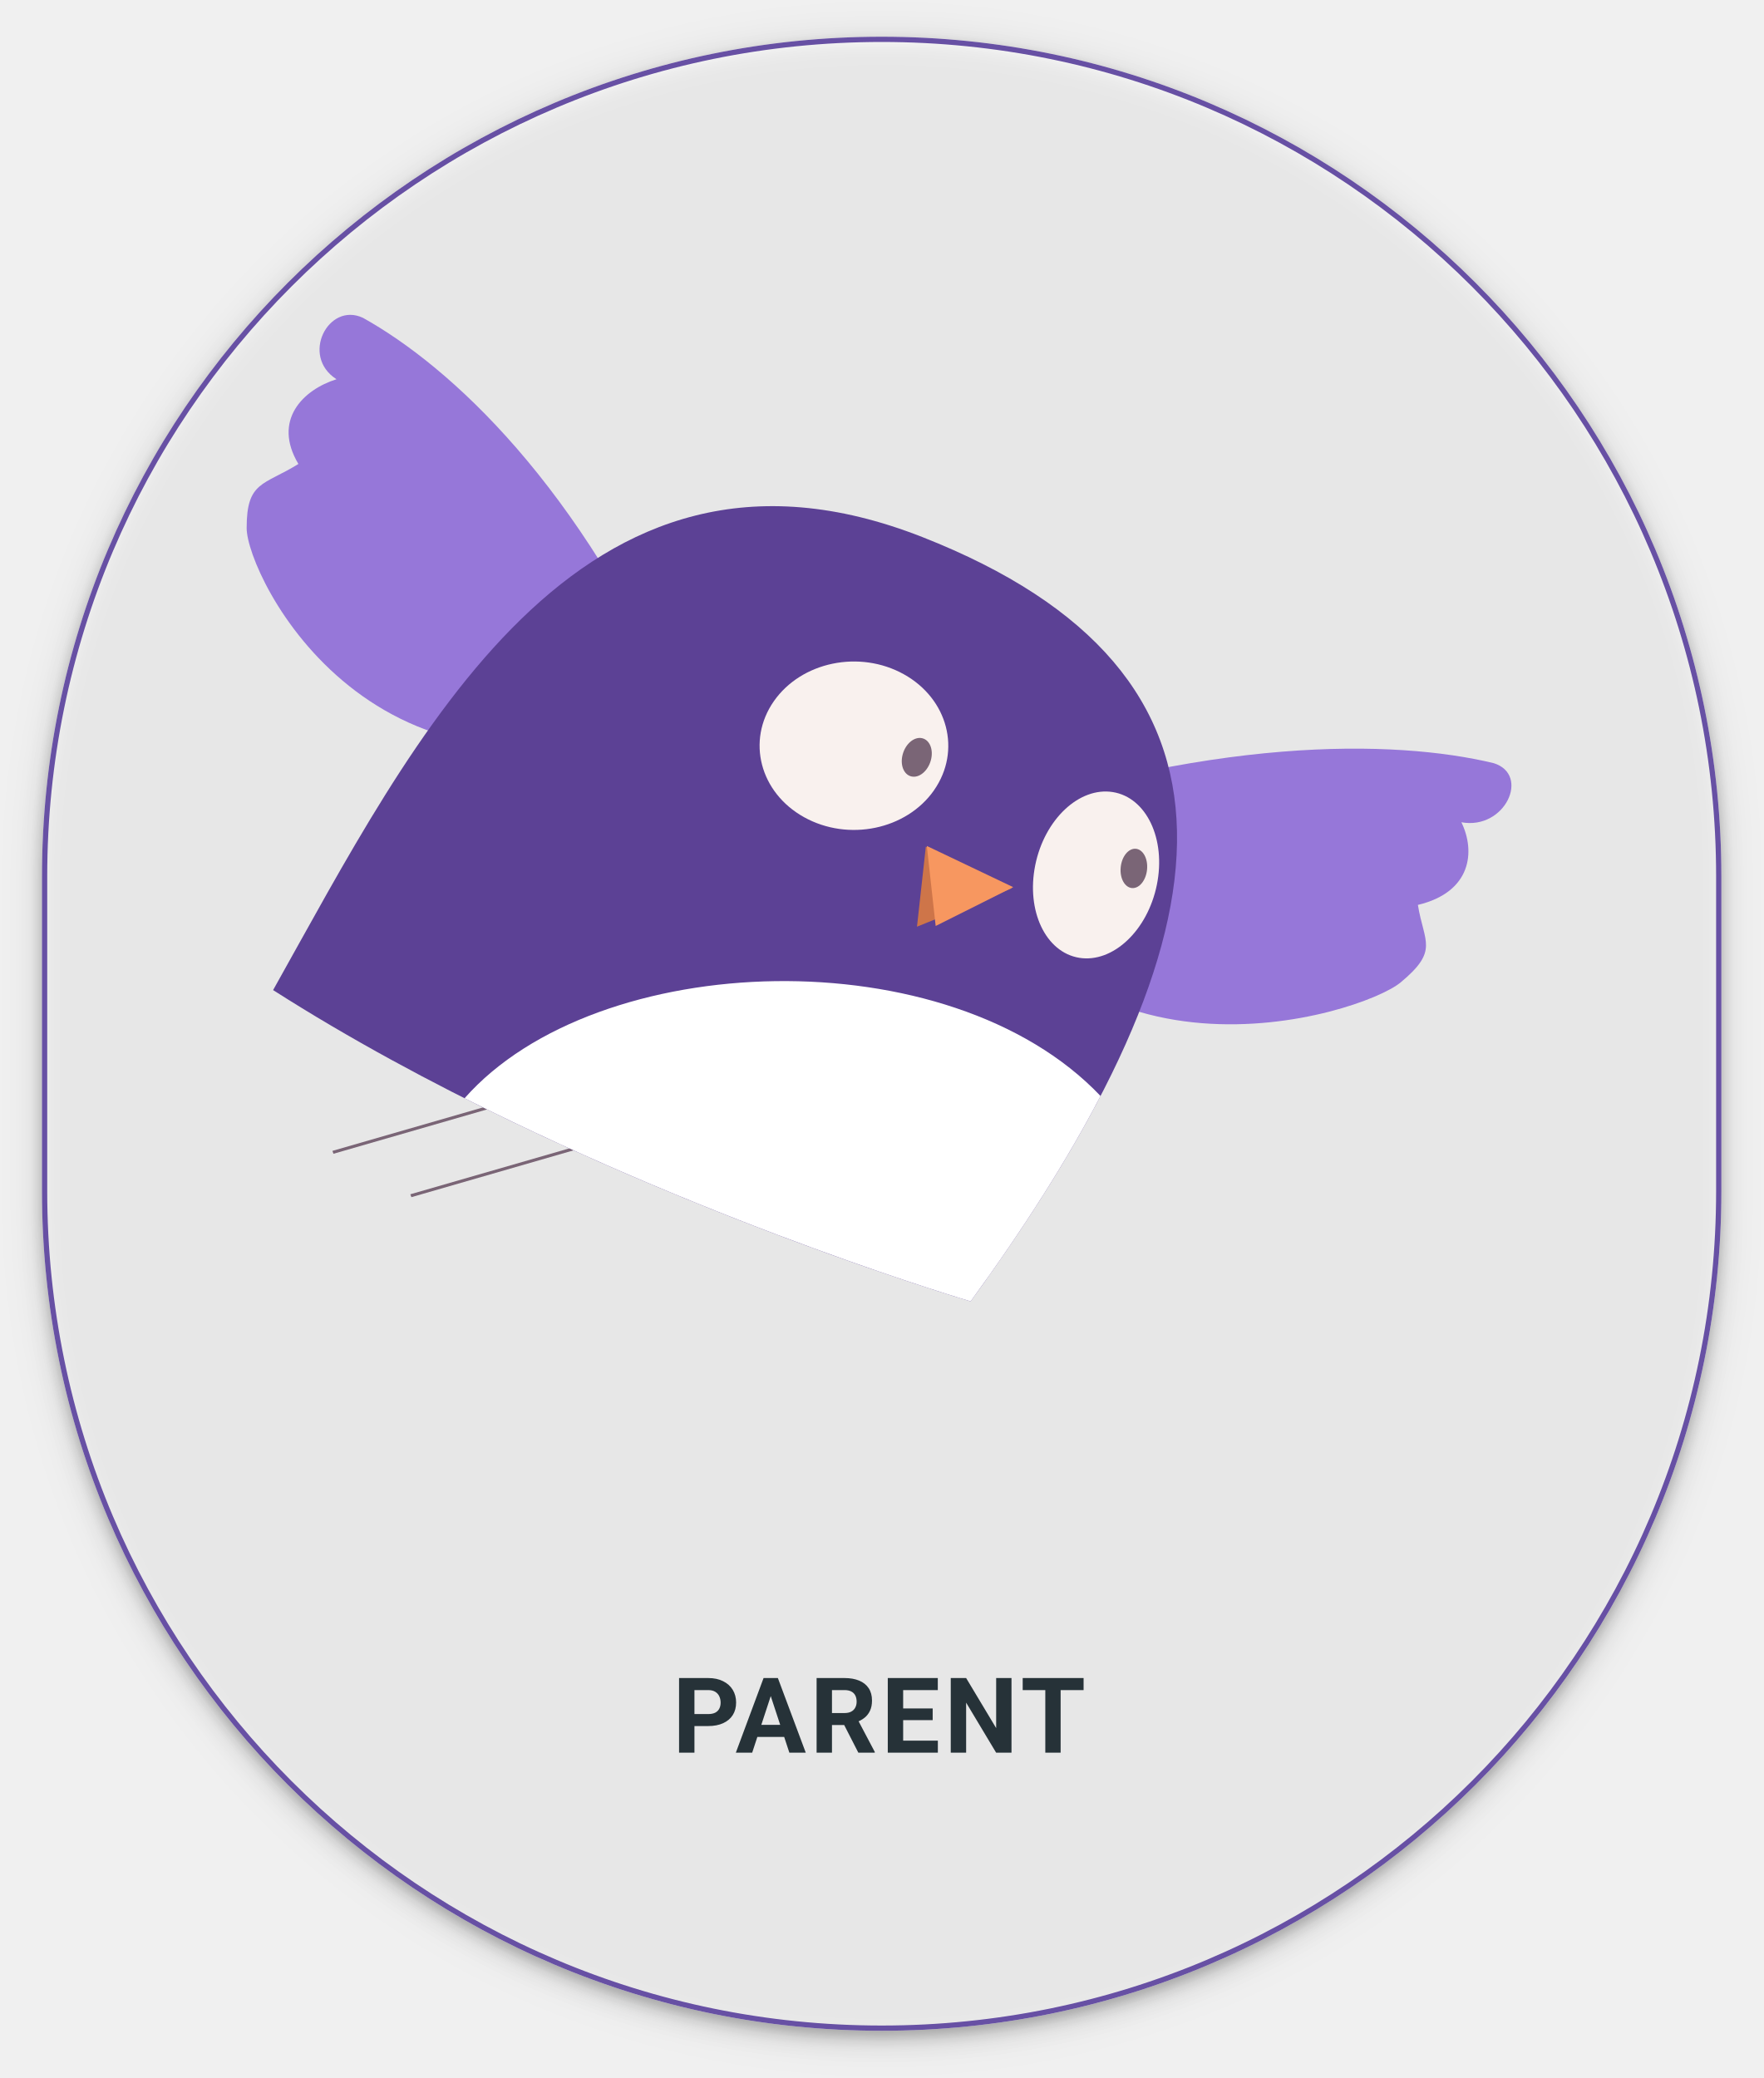
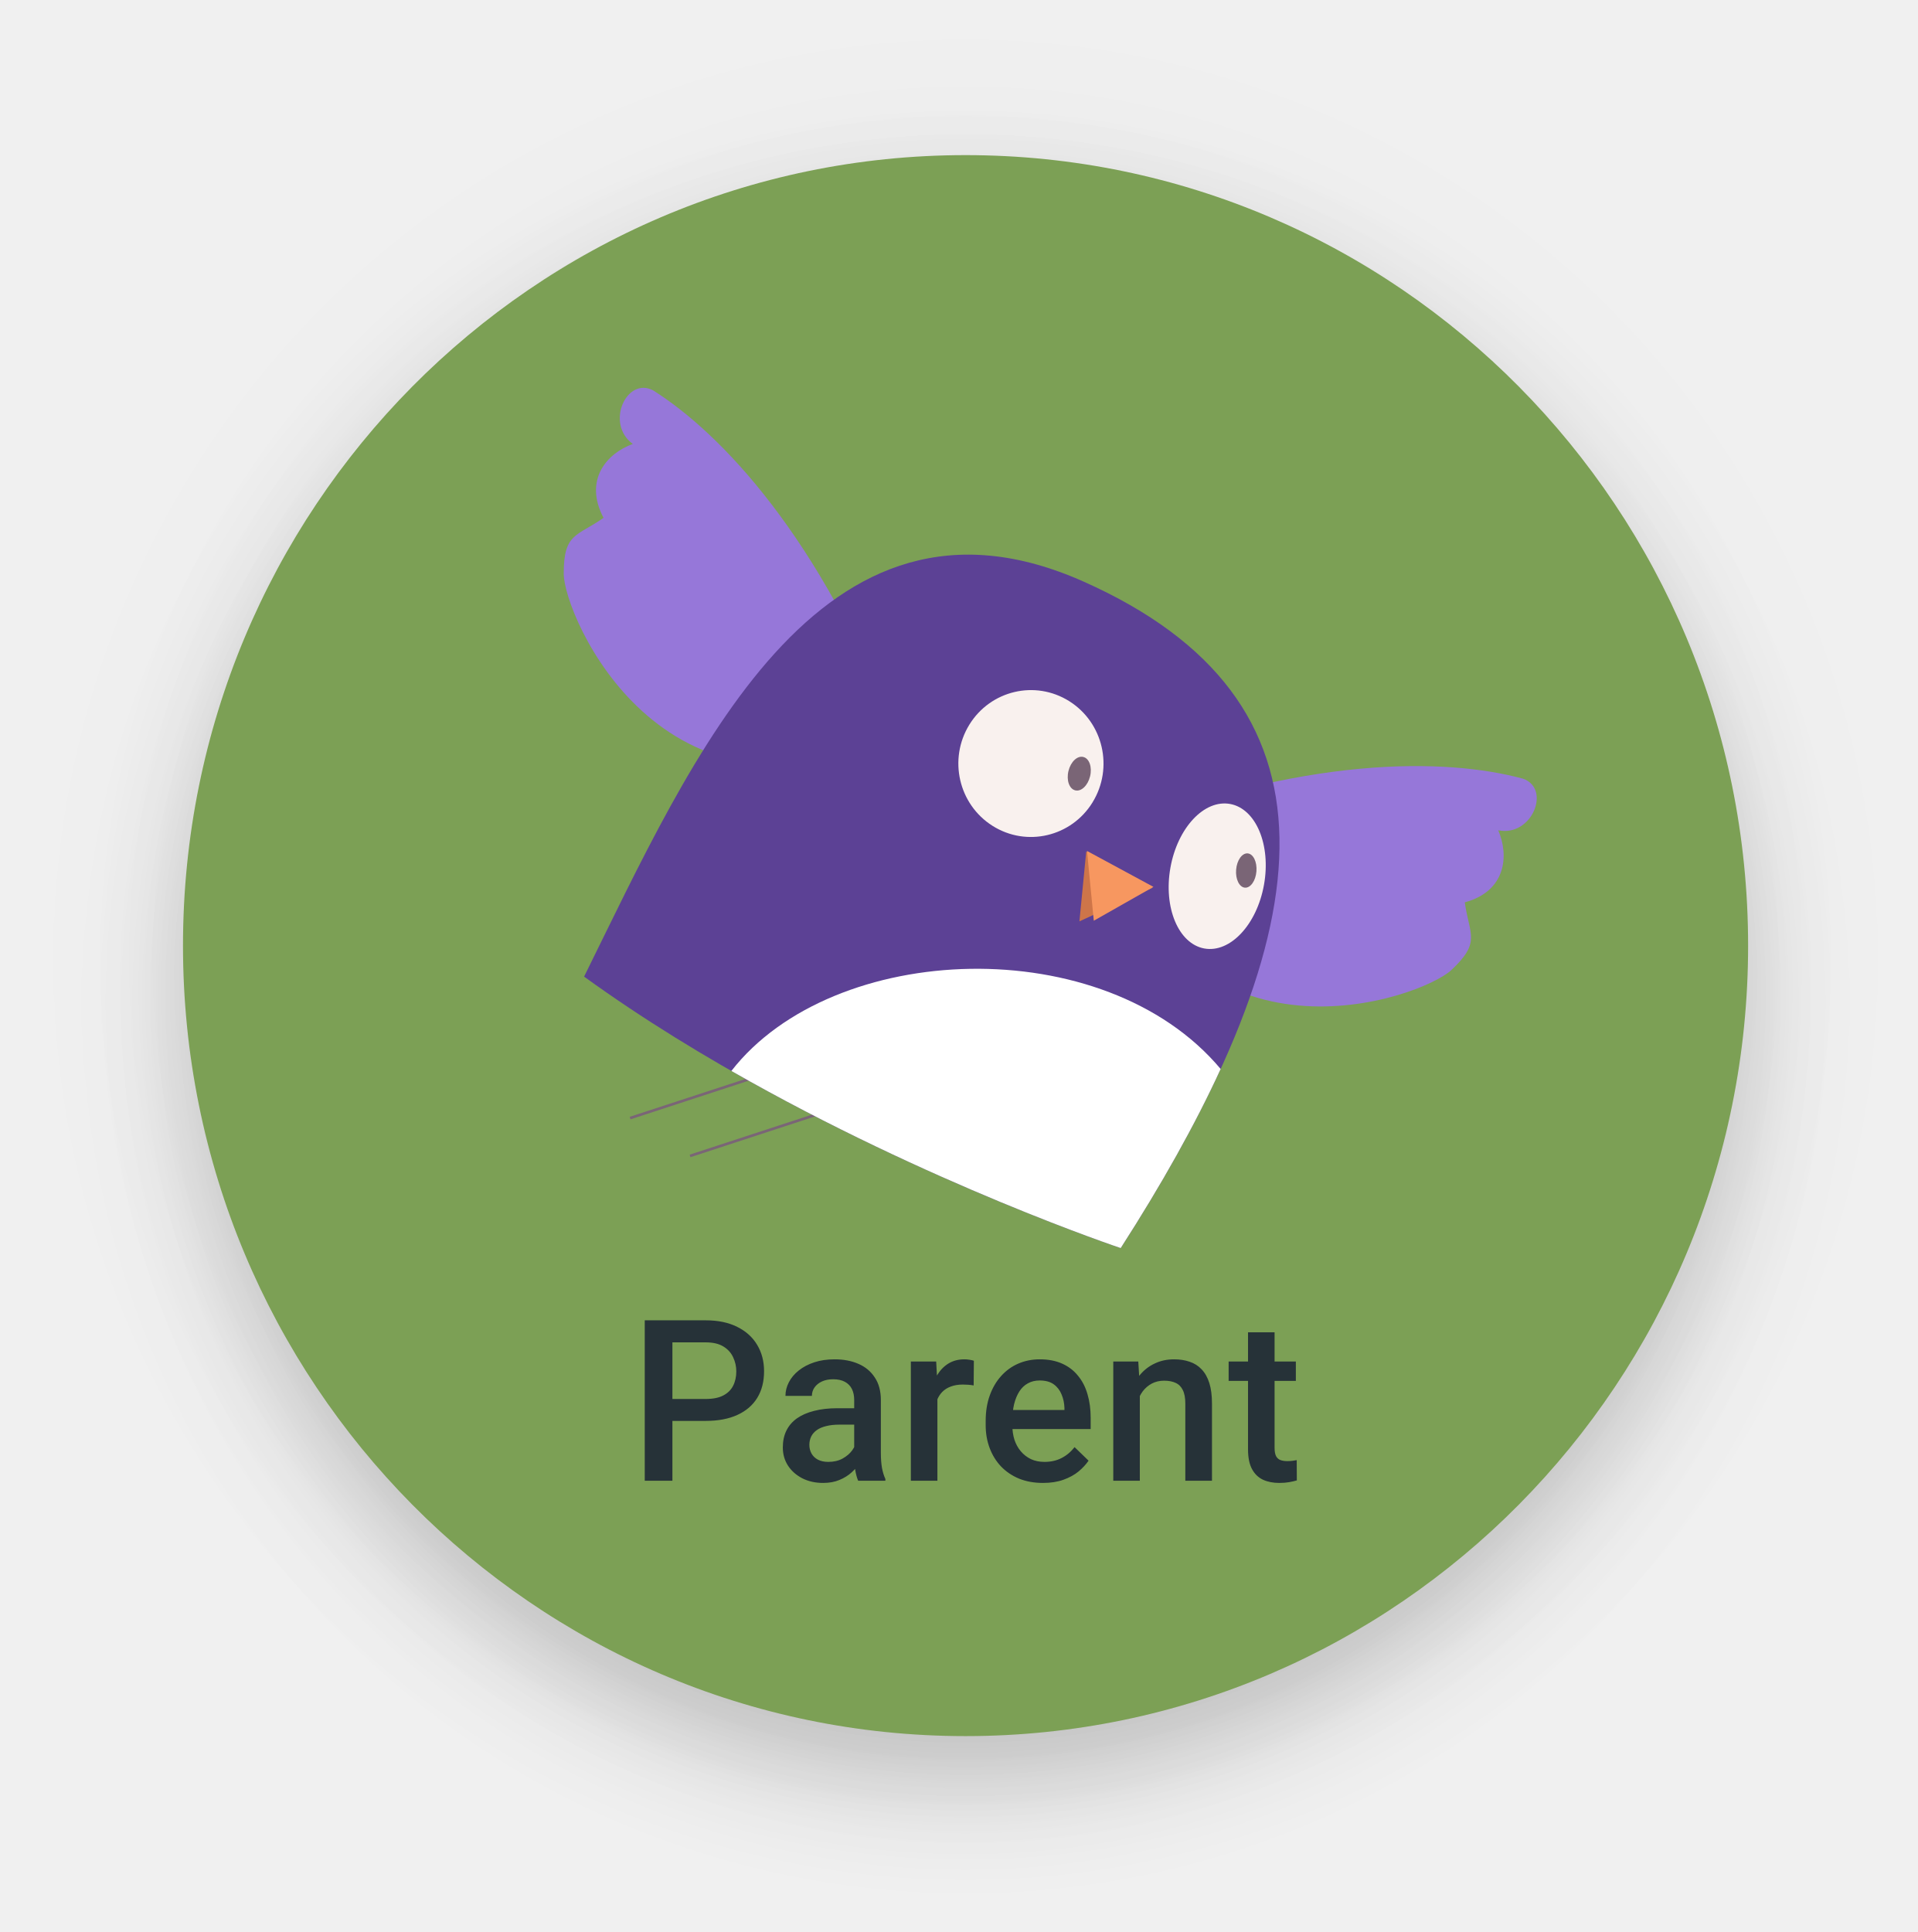
- <svg xmlns="http://www.w3.org/2000/svg" width="336" height="396" viewBox="0 0 336 396" fill="none">
-   <g filter="url(#filter0_ddd_489_1738)">
-     <rect x="8" y="7" width="320" height="380" rx="160" fill="white" fill-opacity="0.75" />
-     <path d="M181.586 157.41C230.174 140.184 265.669 140.874 284.614 145.431C291.648 147.617 286.803 158.216 278.463 156.697C281.178 162.257 280.386 170.015 270.176 172.445C271.319 179.588 274.248 181.113 266.877 187.224C259.401 193.422 201.694 211.652 181.586 157.404V157.41Z" fill="#9677D9" />
-     <path d="M129.576 136.032C110.572 92.546 85.807 69.834 69.161 60.569C62.575 57.467 57.197 67.857 64.121 72.27C57.71 74.282 51.891 80.091 56.859 88.418C50.228 92.54 46.981 91.665 47 100.646C47.013 109.755 71.414 159.88 129.576 136.032Z" fill="#9677D9" />
-     <path d="M95.104 210.15L63.34 219.32L63.54 219.872L95.304 210.702L95.104 210.15Z" fill="#7A6576" />
-     <path d="M109.952 218.42L78.188 227.59L78.387 228.142L110.151 218.972L109.952 218.42Z" fill="#7A6576" />
-     <path d="M52.039 188.678C78.766 141.011 110.149 76.547 175.76 102.349C241.378 128.151 236.441 177.267 184.944 247.999C184.944 247.999 110.636 226.094 52.039 188.678Z" fill="#5C4195" />
-     <path d="M177.976 150.591C183.224 143.07 180.639 133.173 172.215 128.488C163.785 123.803 152.705 126.105 147.457 133.625C142.209 141.151 144.788 151.049 153.218 155.733C161.648 160.418 172.729 158.117 177.983 150.591H177.976Z" fill="#F9F1EE" />
-     <path d="M177.365 144.909C176.807 146.927 175.157 148.301 173.683 147.97C172.202 147.646 171.455 145.75 172.013 143.732C172.572 141.714 174.215 140.346 175.696 140.676C177.177 141.001 177.924 142.897 177.365 144.909Z" fill="#7A6576" />
-     <path d="M220.438 168.607C222.205 159.887 218.451 151.978 212.054 150.946C205.65 149.914 199.031 156.141 197.265 164.861C195.498 173.582 199.252 181.491 205.65 182.528C212.047 183.561 218.672 177.333 220.438 168.607Z" fill="#F9F1EE" />
-     <path d="M218.571 165.672C218.383 167.748 217.104 169.336 215.714 169.238C214.324 169.133 213.349 167.377 213.544 165.307C213.733 163.237 215.012 161.648 216.402 161.747C217.792 161.851 218.76 163.608 218.571 165.672Z" fill="#7A6576" />
-     <path d="M176.413 161.348L174.73 176.597L192.832 169.262L176.413 161.348Z" fill="#CE7549" />
-     <path d="M176.605 161.213L178.288 176.462L193.063 169.064L176.605 161.213Z" fill="#F79760" />
-     <path d="M88.523 209.291C137.495 234.008 184.953 247.999 184.953 247.999C195.059 234.113 203.366 221.067 209.705 208.862C180.842 178.479 113.711 180.735 88.523 209.291Z" fill="white" />
-     <path d="M134.932 328.931H131.309V326.646H134.932C135.492 326.646 135.947 326.554 136.299 326.372C136.65 326.183 136.908 325.923 137.07 325.591C137.233 325.259 137.314 324.884 137.314 324.468C137.314 324.045 137.233 323.651 137.07 323.286C136.908 322.922 136.65 322.629 136.299 322.407C135.947 322.186 135.492 322.075 134.932 322.075H132.324V333.999H129.395V319.78H134.932C136.045 319.78 136.999 319.982 137.793 320.386C138.594 320.783 139.206 321.333 139.629 322.036C140.052 322.739 140.264 323.543 140.264 324.448C140.264 325.366 140.052 326.16 139.629 326.831C139.206 327.502 138.594 328.019 137.793 328.384C136.999 328.748 136.045 328.931 134.932 328.931ZM147.195 322.212L143.328 333.999H140.213L145.496 319.78H147.479L147.195 322.212ZM150.408 333.999L146.531 322.212L146.219 319.78H148.221L153.533 333.999H150.408ZM150.232 328.706V331.001H142.723V328.706H150.232ZM155.602 319.78H160.904C161.992 319.78 162.926 319.943 163.707 320.269C164.495 320.594 165.1 321.076 165.523 321.714C165.947 322.352 166.158 323.136 166.158 324.067C166.158 324.829 166.028 325.483 165.768 326.03C165.514 326.571 165.152 327.023 164.684 327.388C164.221 327.746 163.678 328.032 163.053 328.247L162.125 328.735H157.516L157.496 326.45H160.924C161.438 326.45 161.865 326.359 162.203 326.177C162.542 325.994 162.796 325.741 162.965 325.415C163.141 325.09 163.229 324.712 163.229 324.282C163.229 323.826 163.144 323.433 162.975 323.101C162.805 322.769 162.548 322.515 162.203 322.339C161.858 322.163 161.425 322.075 160.904 322.075H158.531V333.999H155.602V319.78ZM163.551 333.999L160.309 327.661L163.404 327.642L166.686 333.862V333.999H163.551ZM178.705 331.714V333.999H171.137V331.714H178.705ZM172.094 319.78V333.999H169.164V319.78H172.094ZM177.719 325.571V327.798H171.137V325.571H177.719ZM178.695 319.78V322.075H171.137V319.78H178.695ZM192.736 319.78V333.999H189.807L184.094 324.468V333.999H181.164V319.78H184.094L189.816 329.321V319.78H192.736ZM202.1 319.78V333.999H199.18V319.78H202.1ZM206.475 319.78V322.075H194.873V319.78H206.475Z" fill="#263238" />
-     <rect x="8.5" y="7.5" width="319" height="379" rx="159.5" stroke="#6750A4" />
+ <svg xmlns="http://www.w3.org/2000/svg" width="136" height="137" viewBox="0 0 136 137" fill="none">
+   <g filter="url(#filter0_ddd_817_53570)">
+     <path d="M68.471 123.109C99.12 123.109 123.966 98.013 123.966 67.055C123.966 36.096 99.12 11 68.471 11C37.822 11 12.977 36.096 12.977 67.055C12.977 98.013 37.822 123.109 68.471 123.109Z" fill="#7CA055" />
+     <path d="M50.042 100.758H47.081V99.203H50.042C50.558 99.203 50.975 99.12 51.292 98.953C51.61 98.787 51.842 98.557 51.988 98.266C52.139 97.969 52.214 97.63 52.214 97.25C52.214 96.891 52.139 96.555 51.988 96.242C51.842 95.924 51.61 95.669 51.292 95.477C50.975 95.284 50.558 95.188 50.042 95.188H47.683V105H45.722V93.625H50.042C50.923 93.625 51.67 93.781 52.285 94.094C52.904 94.401 53.376 94.828 53.699 95.375C54.022 95.917 54.183 96.537 54.183 97.234C54.183 97.969 54.022 98.599 53.699 99.125C53.376 99.651 52.904 100.055 52.285 100.336C51.67 100.617 50.923 100.758 50.042 100.758ZM60.575 103.305V99.273C60.575 98.971 60.52 98.711 60.411 98.492C60.302 98.273 60.135 98.104 59.911 97.984C59.692 97.865 59.416 97.805 59.083 97.805C58.776 97.805 58.51 97.857 58.286 97.961C58.062 98.065 57.888 98.206 57.763 98.383C57.638 98.56 57.575 98.76 57.575 98.984H55.7C55.7 98.651 55.781 98.328 55.942 98.016C56.104 97.703 56.338 97.424 56.645 97.18C56.953 96.935 57.32 96.742 57.747 96.602C58.174 96.461 58.653 96.391 59.184 96.391C59.82 96.391 60.383 96.497 60.872 96.711C61.367 96.924 61.755 97.247 62.036 97.68C62.323 98.107 62.466 98.643 62.466 99.289V103.047C62.466 103.432 62.492 103.779 62.544 104.086C62.601 104.388 62.682 104.651 62.786 104.875V105H60.856C60.768 104.797 60.698 104.539 60.645 104.227C60.599 103.909 60.575 103.602 60.575 103.305ZM60.849 99.859L60.864 101.023H59.513C59.164 101.023 58.856 101.057 58.591 101.125C58.325 101.188 58.104 101.281 57.927 101.406C57.75 101.531 57.617 101.682 57.528 101.859C57.44 102.036 57.395 102.237 57.395 102.461C57.395 102.685 57.448 102.891 57.552 103.078C57.656 103.26 57.807 103.404 58.005 103.508C58.208 103.612 58.453 103.664 58.739 103.664C59.125 103.664 59.461 103.586 59.747 103.43C60.039 103.268 60.268 103.073 60.434 102.844C60.601 102.609 60.69 102.388 60.7 102.18L61.309 103.016C61.247 103.229 61.14 103.458 60.989 103.703C60.838 103.948 60.64 104.182 60.395 104.406C60.156 104.625 59.867 104.805 59.528 104.945C59.195 105.086 58.809 105.156 58.372 105.156C57.82 105.156 57.328 105.047 56.895 104.828C56.463 104.604 56.125 104.305 55.88 103.93C55.635 103.549 55.513 103.12 55.513 102.641C55.513 102.193 55.596 101.797 55.763 101.453C55.934 101.104 56.184 100.812 56.513 100.578C56.846 100.344 57.252 100.167 57.731 100.047C58.211 99.922 58.758 99.859 59.372 99.859H60.849ZM66.475 98.156V105H64.592V96.547H66.389L66.475 98.156ZM69.061 96.492L69.046 98.242C68.931 98.221 68.806 98.206 68.671 98.195C68.54 98.185 68.41 98.18 68.28 98.18C67.957 98.18 67.673 98.227 67.428 98.32C67.183 98.409 66.978 98.539 66.811 98.711C66.65 98.878 66.525 99.081 66.436 99.32C66.348 99.56 66.296 99.828 66.28 100.125L65.85 100.156C65.85 99.625 65.902 99.133 66.006 98.68C66.111 98.227 66.267 97.828 66.475 97.484C66.689 97.141 66.954 96.872 67.272 96.68C67.595 96.487 67.967 96.391 68.389 96.391C68.504 96.391 68.626 96.401 68.756 96.422C68.892 96.443 68.993 96.466 69.061 96.492ZM73.961 105.156C73.336 105.156 72.771 105.055 72.266 104.852C71.766 104.643 71.339 104.354 70.984 103.984C70.636 103.615 70.367 103.18 70.18 102.68C69.992 102.18 69.899 101.641 69.899 101.062V100.75C69.899 100.089 69.995 99.49 70.188 98.953C70.38 98.417 70.649 97.958 70.992 97.578C71.336 97.193 71.742 96.898 72.211 96.695C72.68 96.492 73.188 96.391 73.734 96.391C74.339 96.391 74.867 96.492 75.32 96.695C75.774 96.898 76.149 97.185 76.445 97.555C76.748 97.919 76.972 98.354 77.117 98.859C77.268 99.365 77.344 99.922 77.344 100.531V101.336H70.813V99.984H75.484V99.836C75.474 99.497 75.406 99.18 75.281 98.883C75.162 98.586 74.977 98.346 74.727 98.164C74.477 97.982 74.143 97.891 73.727 97.891C73.414 97.891 73.136 97.958 72.891 98.094C72.651 98.224 72.451 98.414 72.289 98.664C72.128 98.914 72.003 99.216 71.914 99.57C71.831 99.919 71.789 100.312 71.789 100.75V101.062C71.789 101.432 71.839 101.776 71.938 102.094C72.042 102.406 72.193 102.68 72.391 102.914C72.589 103.148 72.828 103.333 73.109 103.469C73.391 103.599 73.711 103.664 74.07 103.664C74.524 103.664 74.927 103.573 75.281 103.391C75.636 103.208 75.943 102.951 76.203 102.617L77.195 103.578C77.013 103.844 76.776 104.099 76.484 104.344C76.193 104.583 75.836 104.779 75.414 104.93C74.998 105.081 74.513 105.156 73.961 105.156ZM80.83 98.352V105H78.947V96.547H80.721L80.83 98.352ZM80.494 100.461L79.885 100.453C79.89 99.854 79.973 99.305 80.135 98.805C80.301 98.305 80.53 97.875 80.822 97.516C81.119 97.156 81.473 96.88 81.885 96.688C82.296 96.49 82.754 96.391 83.26 96.391C83.666 96.391 84.033 96.448 84.361 96.562C84.694 96.672 84.978 96.852 85.213 97.102C85.452 97.352 85.635 97.677 85.76 98.078C85.885 98.474 85.947 98.961 85.947 99.539V105H84.056V99.531C84.056 99.125 83.996 98.805 83.877 98.57C83.762 98.331 83.593 98.162 83.369 98.062C83.15 97.958 82.877 97.906 82.549 97.906C82.226 97.906 81.937 97.974 81.681 98.109C81.426 98.245 81.21 98.43 81.033 98.664C80.861 98.898 80.728 99.169 80.635 99.477C80.541 99.784 80.494 100.112 80.494 100.461ZM91.894 96.547V97.922H87.128V96.547H91.894ZM88.503 94.477H90.386V102.664C90.386 102.924 90.423 103.125 90.496 103.266C90.574 103.401 90.68 103.492 90.816 103.539C90.951 103.586 91.11 103.609 91.292 103.609C91.423 103.609 91.548 103.602 91.667 103.586C91.787 103.57 91.883 103.555 91.956 103.539L91.964 104.977C91.808 105.023 91.626 105.065 91.417 105.102C91.214 105.138 90.98 105.156 90.714 105.156C90.282 105.156 89.899 105.081 89.566 104.93C89.233 104.773 88.972 104.521 88.784 104.172C88.597 103.823 88.503 103.359 88.503 102.781V94.477Z" fill="#263238" />
  </g>
+   <path d="M78.51 59.107C92.421 53.518 102.584 53.742 108.008 55.22C110.022 55.929 108.635 59.369 106.247 58.876C107.024 60.68 106.797 63.197 103.874 63.986C104.201 66.303 105.04 66.798 102.93 68.781C100.789 70.792 84.267 76.707 78.51 59.105V59.107Z" fill="#9677D9" />
+   <path d="M63.619 52.171C58.178 38.061 51.087 30.692 46.321 27.685C44.436 26.679 42.896 30.05 44.878 31.482C43.043 32.135 41.377 34.02 42.799 36.721C40.901 38.059 39.971 37.775 39.977 40.689C39.98 43.645 46.967 59.909 63.619 52.171Z" fill="#9677D9" />
+   <path d="M53.749 76.22L44.654 79.195L44.712 79.374L53.806 76.399L53.749 76.22Z" fill="#7A6576" />
+   <path d="M58.001 78.903L48.906 81.878L48.964 82.057L58.058 79.082L58.001 78.903Z" fill="#7A6576" />
+   <path d="M41.42 69.253C49.072 53.787 58.057 32.87 76.843 41.242C95.63 49.614 94.217 65.551 79.472 88.501C79.472 88.501 58.197 81.394 41.42 69.253Z" fill="#5C4195" />
+   <path d="M77.477 56.895C78.98 54.455 78.24 51.243 75.828 49.723C73.414 48.203 70.242 48.95 68.739 51.39C67.237 53.832 67.975 57.044 70.389 58.564C72.802 60.084 75.975 59.337 77.479 56.895H77.477Z" fill="#F9F1EE" />
+   <path d="M77.302 55.051C77.142 55.706 76.67 56.152 76.248 56.044C75.824 55.939 75.61 55.324 75.77 54.669C75.93 54.014 76.4 53.57 76.824 53.678C77.248 53.783 77.462 54.398 77.302 55.051Z" fill="#7A6576" />
+   <path d="M89.635 62.74C90.141 59.911 89.066 57.345 87.234 57.01C85.401 56.675 83.506 58.696 83 61.525C82.494 64.355 83.569 66.921 85.401 67.258C87.232 67.593 89.129 65.572 89.635 62.74Z" fill="#F9F1EE" />
+   <path d="M89.099 61.788C89.045 62.462 88.678 62.977 88.281 62.945C87.883 62.911 87.604 62.341 87.659 61.67C87.713 60.998 88.08 60.483 88.478 60.515C88.876 60.548 89.153 61.118 89.099 61.788Z" fill="#7A6576" />
+   <path d="M77.028 60.385L76.547 65.333L81.73 62.953L77.028 60.385Z" fill="#CE7549" />
+   <path d="M77.084 60.341L77.566 65.289L81.796 62.889L77.084 60.341Z" fill="#F79760" />
+   <path d="M51.865 75.942C65.886 83.962 79.474 88.501 79.474 88.501C82.368 83.996 84.746 79.763 86.561 75.802C78.297 65.944 59.077 66.676 51.865 75.942Z" fill="white" />
  <defs>
-     <filter id="filter0_ddd_489_1738" x="0" y="0" width="336" height="396" filterUnits="userSpaceOnUse" color-interpolation-filters="sRGB">
+     <filter id="filter0_ddd_817_53570" x="0.977" y="0" width="134.99" height="136.109" filterUnits="userSpaceOnUse" color-interpolation-filters="sRGB">
      <feFlood flood-opacity="0" result="BackgroundImageFix" />
      <feColorMatrix in="SourceAlpha" type="matrix" values="0 0 0 0 0 0 0 0 0 0 0 0 0 0 0 0 0 0 127 0" result="hardAlpha" />
      <feOffset dy="1" />
+       <feGaussianBlur stdDeviation="6" />
+       <feColorMatrix type="matrix" values="0 0 0 0 0 0 0 0 0 0 0 0 0 0 0 0 0 0 0.04 0" />
+       <feBlend mode="normal" in2="BackgroundImageFix" result="effect1_dropShadow_817_53570" />
+       <feColorMatrix in="SourceAlpha" type="matrix" values="0 0 0 0 0 0 0 0 0 0 0 0 0 0 0 0 0 0 127 0" result="hardAlpha" />
+       <feOffset dy="4" />
      <feGaussianBlur stdDeviation="4" />
+       <feColorMatrix type="matrix" values="0 0 0 0 0 0 0 0 0 0 0 0 0 0 0 0 0 0 0.08 0" />
+       <feBlend mode="normal" in2="effect1_dropShadow_817_53570" result="effect2_dropShadow_817_53570" />
+       <feColorMatrix in="SourceAlpha" type="matrix" values="0 0 0 0 0 0 0 0 0 0 0 0 0 0 0 0 0 0 127 0" result="hardAlpha" />
+       <feOffset dy="3" />
+       <feGaussianBlur stdDeviation="3" />
      <feColorMatrix type="matrix" values="0 0 0 0 0 0 0 0 0 0 0 0 0 0 0 0 0 0 0.1 0" />
-       <feBlend mode="normal" in2="BackgroundImageFix" result="effect1_dropShadow_489_1738" />
-       <feColorMatrix in="SourceAlpha" type="matrix" values="0 0 0 0 0 0 0 0 0 0 0 0 0 0 0 0 0 0 127 0" result="hardAlpha" />
-       <feOffset dy="2" />
-       <feGaussianBlur stdDeviation="2" />
-       <feColorMatrix type="matrix" values="0 0 0 0 0 0 0 0 0 0 0 0 0 0 0 0 0 0 0.12 0" />
-       <feBlend mode="normal" in2="effect1_dropShadow_489_1738" result="effect2_dropShadow_489_1738" />
-       <feColorMatrix in="SourceAlpha" type="matrix" values="0 0 0 0 0 0 0 0 0 0 0 0 0 0 0 0 0 0 127 0" result="hardAlpha" />
-       <feOffset dy="1" />
-       <feGaussianBlur stdDeviation="1" />
-       <feColorMatrix type="matrix" values="0 0 0 0 0 0 0 0 0 0 0 0 0 0 0 0 0 0 0.16 0" />
-       <feBlend mode="normal" in2="effect2_dropShadow_489_1738" result="effect3_dropShadow_489_1738" />
-       <feBlend mode="normal" in="SourceGraphic" in2="effect3_dropShadow_489_1738" result="shape" />
+       <feBlend mode="normal" in2="effect2_dropShadow_817_53570" result="effect3_dropShadow_817_53570" />
+       <feBlend mode="normal" in="SourceGraphic" in2="effect3_dropShadow_817_53570" result="shape" />
    </filter>
  </defs>
</svg>
